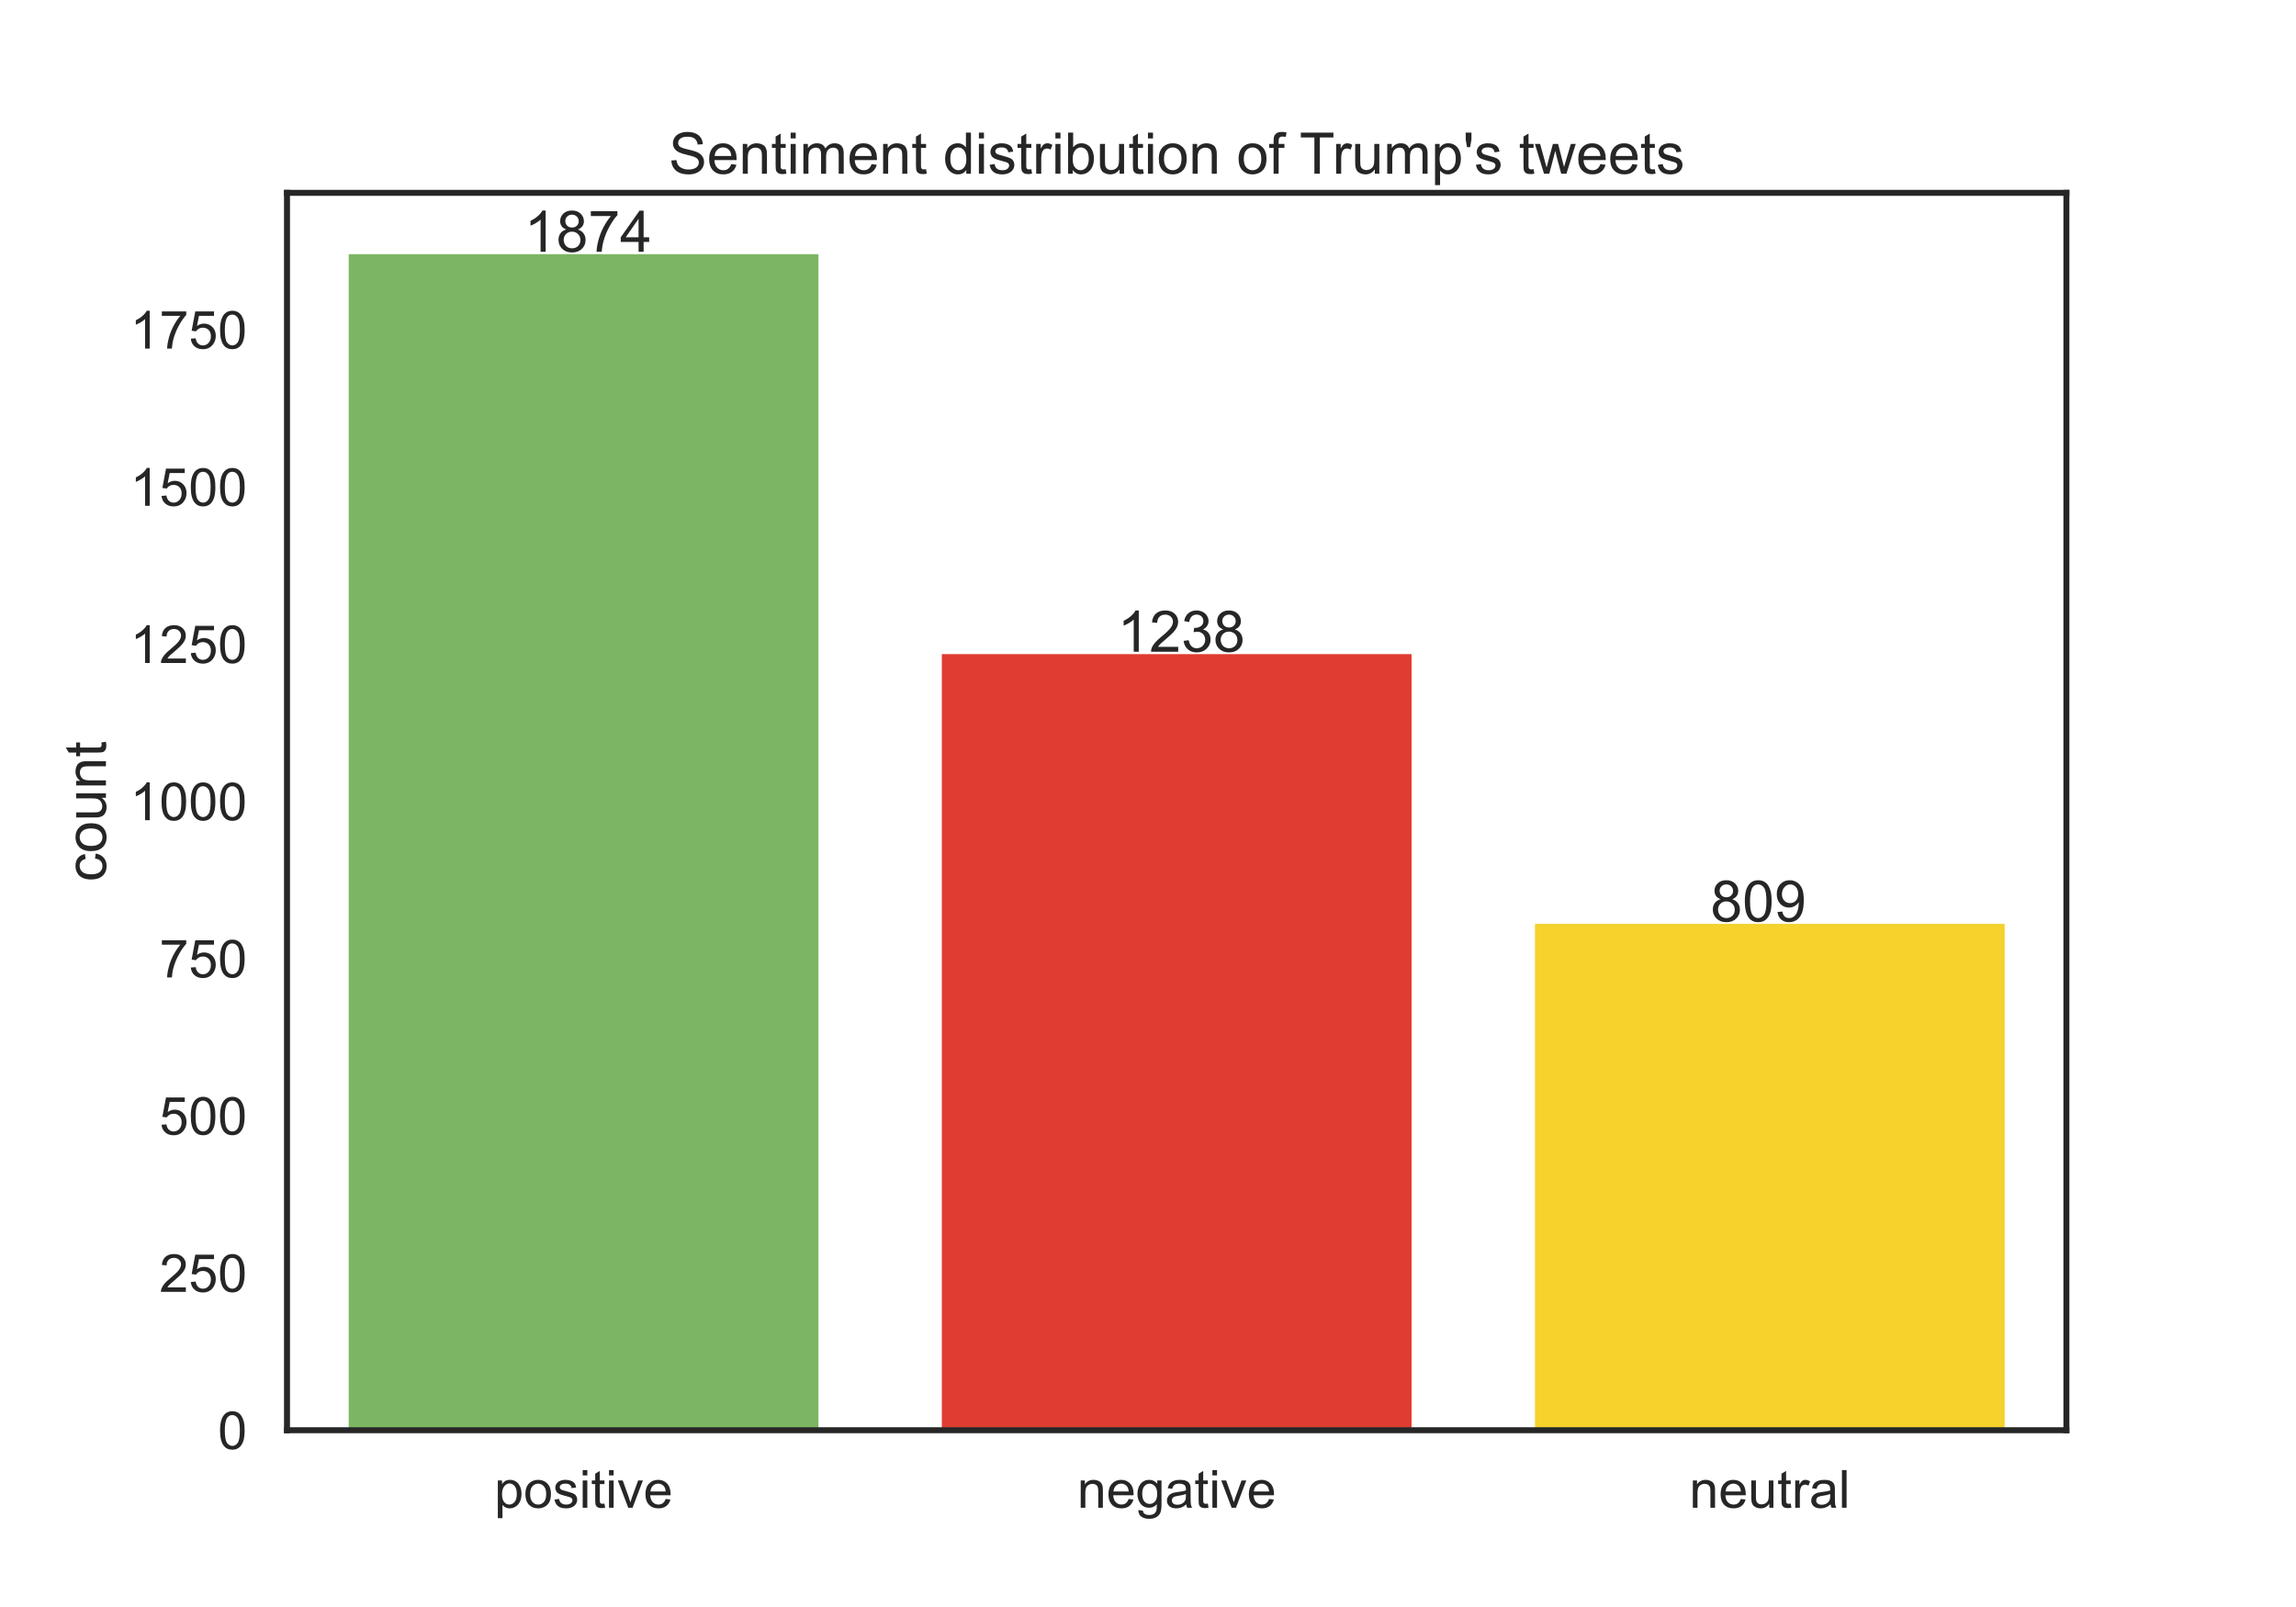
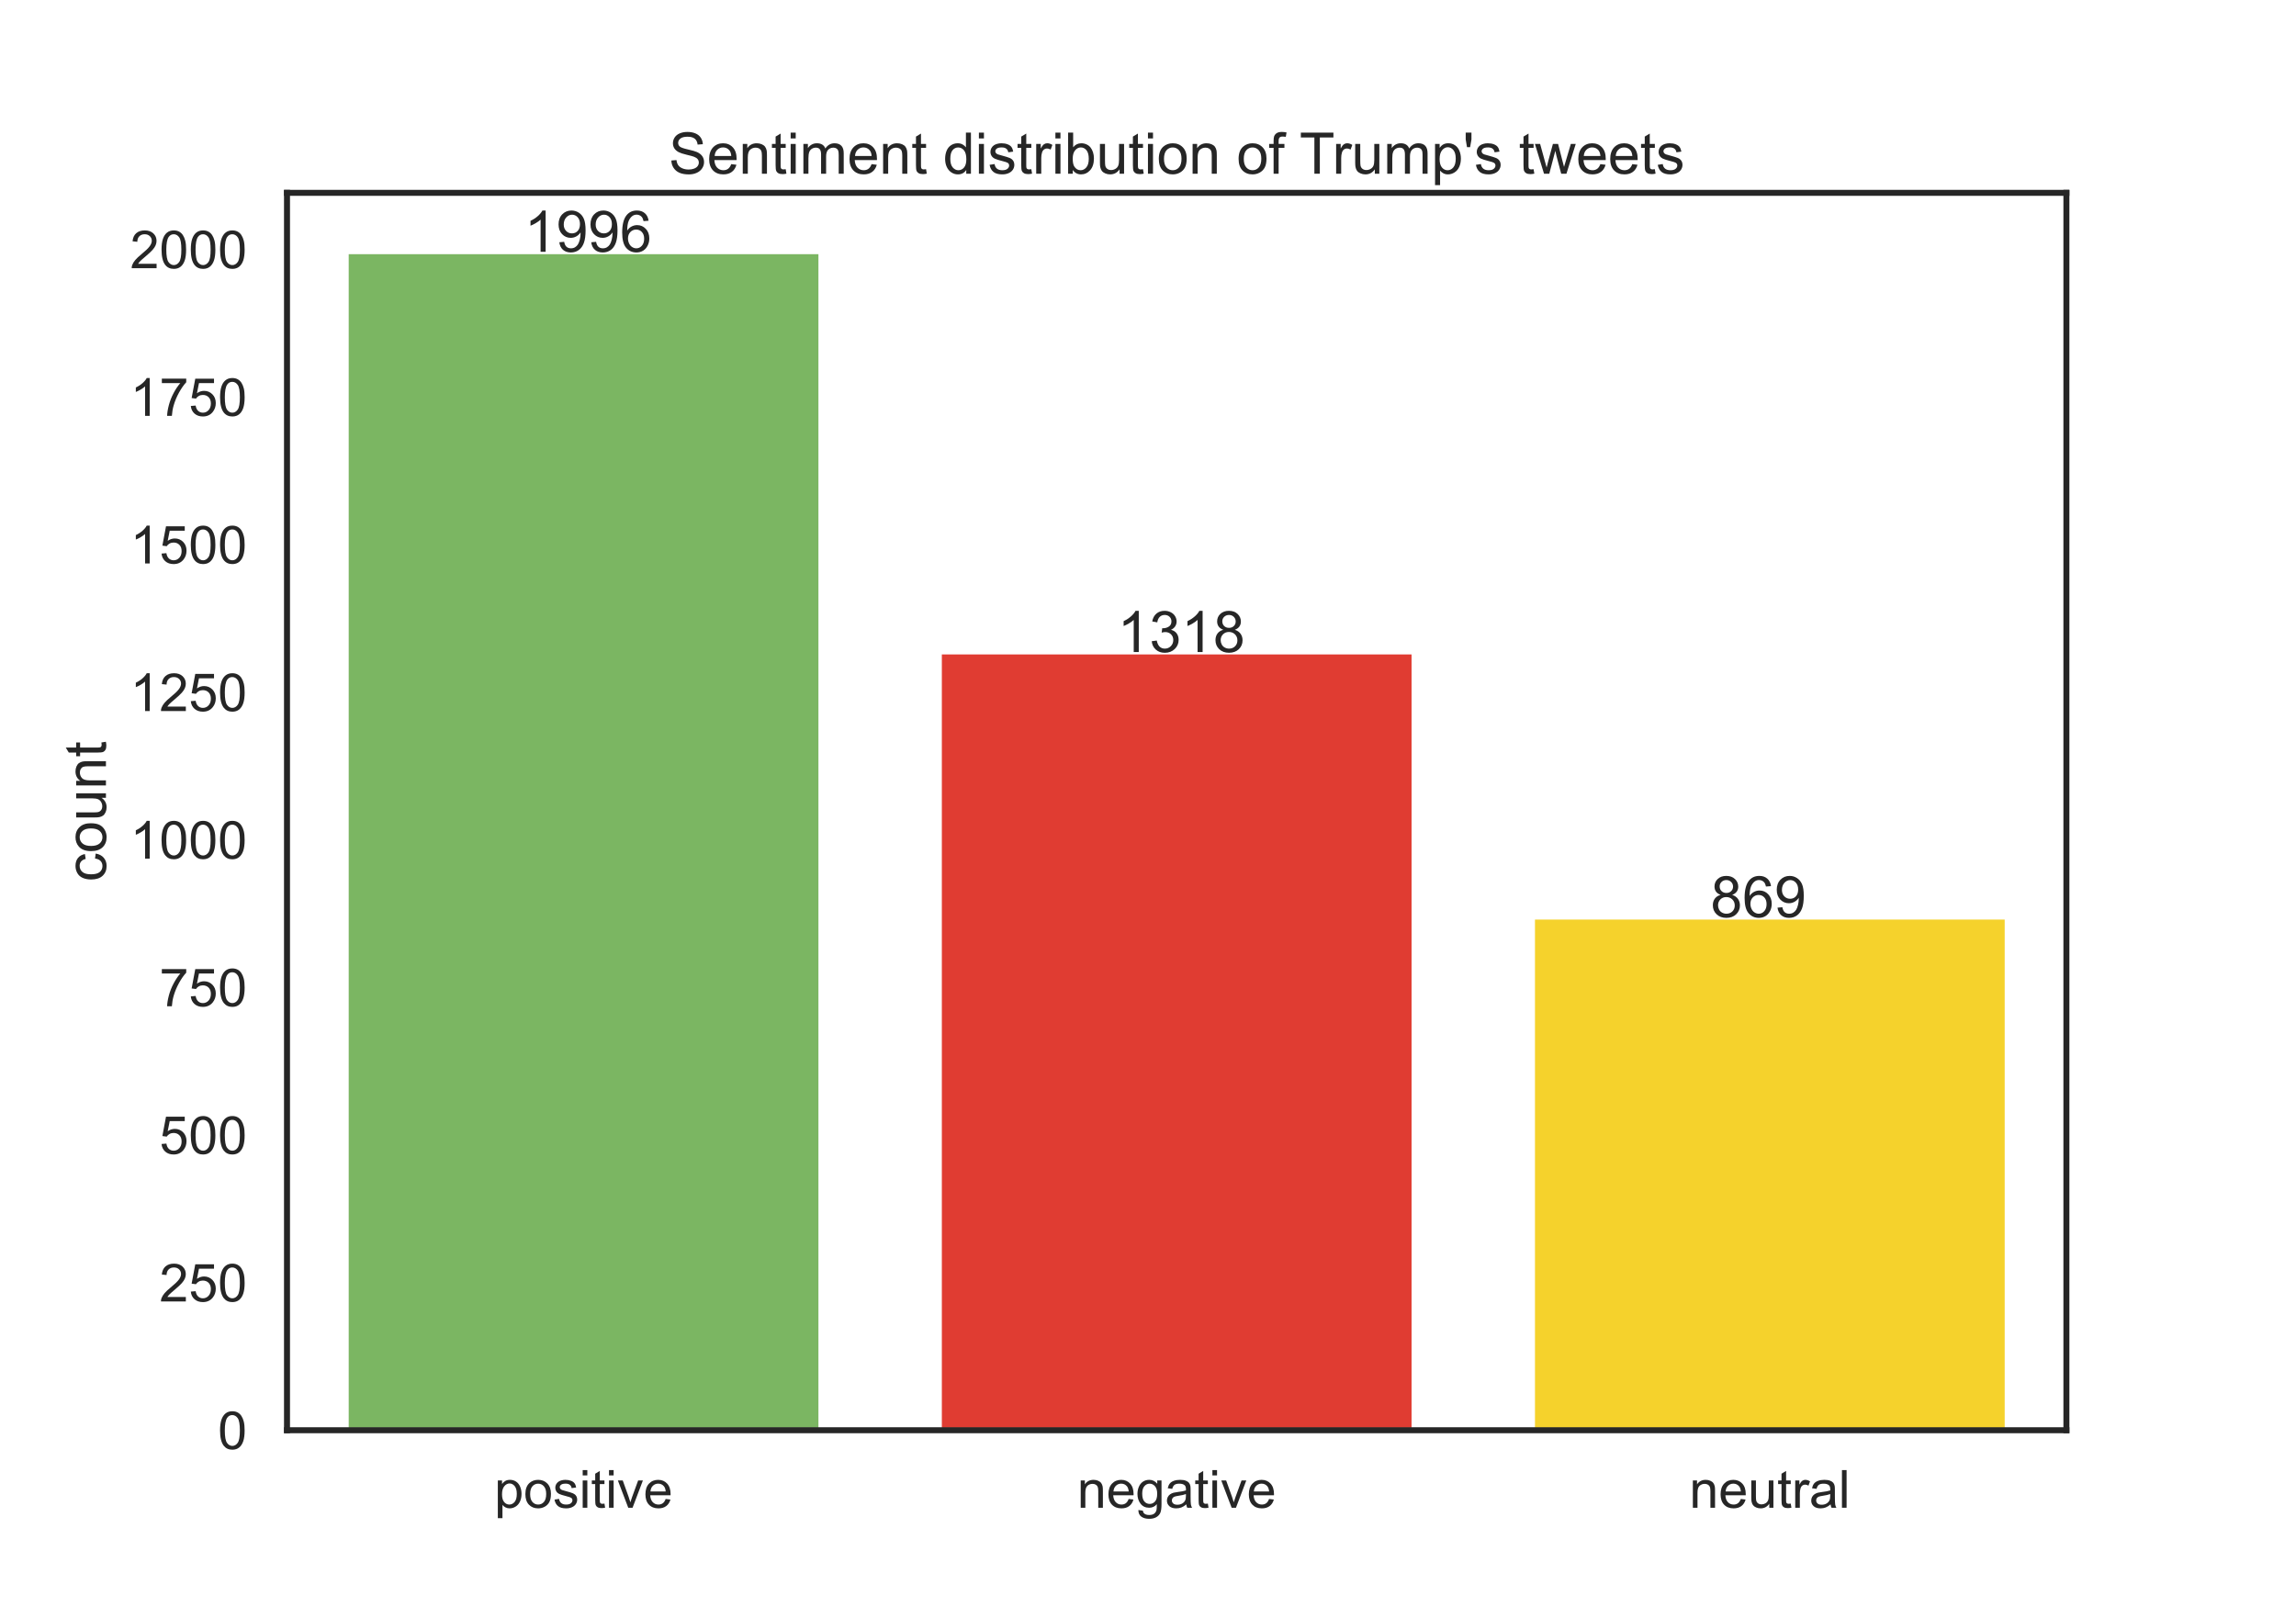
<svg xmlns="http://www.w3.org/2000/svg" xmlns:xlink="http://www.w3.org/1999/xlink" height="504pt" version="1.1" viewBox="0 0 720 504" width="720pt">
  <defs>
    <style type="text/css">*{stroke-linecap:butt;stroke-linejoin:round;}</style>
  </defs>
  <g id="figure_1">
    <g id="patch_1">
      <path d="M 0 504  L 720 504  L 720 0  L 0 0  z " style="fill:#ffffff;" />
    </g>
    <g id="axes_1">
      <g id="patch_2">
        <path d="M 90 448.56  L 648 448.56  L 648 60.48  L 90 60.48  z " style="fill:#ffffff;" />
      </g>
      <g id="matplotlib.axis_1">
        <g id="xtick_1">
          <g id="text_1">
            <g style="fill:#262626;" transform="translate(155.0286 472.8704)scale(0.165 -0.165)">
              <defs>
                <path d="M 6.594 -19.875  L 6.594 51.859  L 14.594 51.859  L 14.594 45.125  Q 17.438 49.078 21 51.047  Q 24.562 53.031 29.641 53.031  Q 36.281 53.031 41.359 49.609  Q 46.438 46.188 49.016 39.953  Q 51.609 33.734 51.609 26.312  Q 51.609 18.359 48.75 11.984  Q 45.906 5.609 40.453 2.219  Q 35.016 -1.172 29 -1.172  Q 24.609 -1.172 21.109 0.688  Q 17.625 2.547 15.375 5.375  L 15.375 -19.875  z M 14.547 25.641  Q 14.547 15.625 18.594 10.844  Q 22.656 6.062 28.422 6.062  Q 34.281 6.062 38.453 11.016  Q 42.625 15.969 42.625 26.375  Q 42.625 36.281 38.547 41.203  Q 34.469 46.141 28.812 46.141  Q 23.188 46.141 18.859 40.891  Q 14.547 35.641 14.547 25.641  z " id="ArialMT-112" />
                <path d="M 3.328 25.922  Q 3.328 40.328 11.328 47.266  Q 18.016 53.031 27.641 53.031  Q 38.328 53.031 45.109 46.016  Q 51.906 39.016 51.906 26.656  Q 51.906 16.656 48.906 10.906  Q 45.906 5.172 40.156 2  Q 34.422 -1.172 27.641 -1.172  Q 16.75 -1.172 10.031 5.812  Q 3.328 12.797 3.328 25.922  z M 12.359 25.922  Q 12.359 15.969 16.703 11.016  Q 21.047 6.062 27.641 6.062  Q 34.188 6.062 38.531 11.031  Q 42.875 16.016 42.875 26.219  Q 42.875 35.844 38.5 40.797  Q 34.125 45.75 27.641 45.75  Q 21.047 45.75 16.703 40.812  Q 12.359 35.891 12.359 25.922  z " id="ArialMT-111" />
                <path d="M 3.078 15.484  L 11.766 16.844  Q 12.5 11.625 15.844 8.844  Q 19.188 6.062 25.203 6.062  Q 31.25 6.062 34.172 8.516  Q 37.109 10.984 37.109 14.312  Q 37.109 17.281 34.516 19  Q 32.719 20.172 25.531 21.969  Q 15.875 24.422 12.141 26.203  Q 8.406 27.984 6.469 31.125  Q 4.547 34.281 4.547 38.094  Q 4.547 41.547 6.125 44.5  Q 7.719 47.469 10.453 49.422  Q 12.5 50.922 16.031 51.969  Q 19.578 53.031 23.641 53.031  Q 29.734 53.031 34.344 51.266  Q 38.969 49.516 41.156 46.5  Q 43.359 43.5 44.188 38.484  L 35.594 37.312  Q 35.016 41.312 32.203 43.547  Q 29.391 45.797 24.266 45.797  Q 18.219 45.797 15.625 43.797  Q 13.031 41.797 13.031 39.109  Q 13.031 37.406 14.109 36.031  Q 15.188 34.625 17.484 33.688  Q 18.797 33.203 25.25 31.453  Q 34.578 28.953 38.25 27.359  Q 41.938 25.781 44.031 22.75  Q 46.141 19.734 46.141 15.234  Q 46.141 10.844 43.578 6.953  Q 41.016 3.078 36.172 0.953  Q 31.344 -1.172 25.25 -1.172  Q 15.141 -1.172 9.844 3.031  Q 4.547 7.234 3.078 15.484  z " id="ArialMT-115" />
                <path d="M 6.641 61.469  L 6.641 71.578  L 15.438 71.578  L 15.438 61.469  z M 6.641 0  L 6.641 51.859  L 15.438 51.859  L 15.438 0  z " id="ArialMT-105" />
                <path d="M 25.781 7.859  L 27.047 0.094  Q 23.344 -0.688 20.406 -0.688  Q 15.625 -0.688 12.984 0.828  Q 10.359 2.344 9.281 4.812  Q 8.203 7.281 8.203 15.188  L 8.203 45.016  L 1.766 45.016  L 1.766 51.859  L 8.203 51.859  L 8.203 64.703  L 16.938 69.969  L 16.938 51.859  L 25.781 51.859  L 25.781 45.016  L 16.938 45.016  L 16.938 14.703  Q 16.938 10.938 17.406 9.859  Q 17.875 8.797 18.922 8.156  Q 19.969 7.516 21.922 7.516  Q 23.391 7.516 25.781 7.859  z " id="ArialMT-116" />
                <path d="M 21 0  L 1.266 51.859  L 10.547 51.859  L 21.688 20.797  Q 23.484 15.766 25 10.359  Q 26.172 14.453 28.266 20.219  L 39.797 51.859  L 48.828 51.859  L 29.203 0  z " id="ArialMT-118" />
                <path d="M 42.094 16.703  L 51.172 15.578  Q 49.031 7.625 43.219 3.219  Q 37.406 -1.172 28.375 -1.172  Q 17 -1.172 10.328 5.828  Q 3.656 12.844 3.656 25.484  Q 3.656 38.578 10.391 45.797  Q 17.141 53.031 27.875 53.031  Q 38.281 53.031 44.875 45.953  Q 51.469 38.875 51.469 26.031  Q 51.469 25.25 51.422 23.688  L 12.75 23.688  Q 13.234 15.141 17.578 10.594  Q 21.922 6.062 28.422 6.062  Q 33.25 6.062 36.672 8.594  Q 40.094 11.141 42.094 16.703  z M 13.234 30.906  L 42.188 30.906  Q 41.609 37.453 38.875 40.719  Q 34.672 45.797 27.984 45.797  Q 21.922 45.797 17.797 41.75  Q 13.672 37.703 13.234 30.906  z " id="ArialMT-101" />
              </defs>
              <use xlink:href="#ArialMT-112" />
              <use x="55.615" xlink:href="#ArialMT-111" />
              <use x="111.23" xlink:href="#ArialMT-115" />
              <use x="161.23" xlink:href="#ArialMT-105" />
              <use x="183.447" xlink:href="#ArialMT-116" />
              <use x="211.23" xlink:href="#ArialMT-105" />
              <use x="233.447" xlink:href="#ArialMT-118" />
              <use x="283.447" xlink:href="#ArialMT-101" />
            </g>
          </g>
        </g>
        <g id="xtick_2">
          <g id="text_2">
            <g style="fill:#262626;" transform="translate(337.8111 472.8704)scale(0.165 -0.165)">
              <defs>
                <path d="M 6.594 0  L 6.594 51.859  L 14.5 51.859  L 14.5 44.484  Q 20.219 53.031 31 53.031  Q 35.688 53.031 39.625 51.344  Q 43.562 49.656 45.516 46.922  Q 47.469 44.188 48.25 40.438  Q 48.734 37.984 48.734 31.891  L 48.734 0  L 39.938 0  L 39.938 31.547  Q 39.938 36.922 38.906 39.578  Q 37.891 42.234 35.281 43.812  Q 32.672 45.406 29.156 45.406  Q 23.531 45.406 19.453 41.844  Q 15.375 38.281 15.375 28.328  L 15.375 0  z " id="ArialMT-110" />
                <path d="M 4.984 -4.297  L 13.531 -5.562  Q 14.062 -9.516 16.5 -11.328  Q 19.781 -13.766 25.438 -13.766  Q 31.547 -13.766 34.859 -11.328  Q 38.188 -8.891 39.359 -4.5  Q 40.047 -1.812 39.984 6.781  Q 34.234 0 25.641 0  Q 14.938 0 9.078 7.719  Q 3.219 15.438 3.219 26.219  Q 3.219 33.641 5.906 39.906  Q 8.594 46.188 13.688 49.609  Q 18.797 53.031 25.688 53.031  Q 34.859 53.031 40.828 45.609  L 40.828 51.859  L 48.922 51.859  L 48.922 7.031  Q 48.922 -5.078 46.453 -10.125  Q 44 -15.188 38.641 -18.109  Q 33.297 -21.047 25.484 -21.047  Q 16.219 -21.047 10.5 -16.875  Q 4.781 -12.703 4.984 -4.297  z M 12.25 26.859  Q 12.25 16.656 16.297 11.969  Q 20.359 7.281 26.469 7.281  Q 32.516 7.281 36.609 11.938  Q 40.719 16.609 40.719 26.562  Q 40.719 36.078 36.5 40.906  Q 32.281 45.75 26.312 45.75  Q 20.453 45.75 16.344 40.984  Q 12.25 36.234 12.25 26.859  z " id="ArialMT-103" />
                <path d="M 40.438 6.391  Q 35.547 2.25 31.031 0.531  Q 26.516 -1.172 21.344 -1.172  Q 12.797 -1.172 8.203 3  Q 3.609 7.172 3.609 13.672  Q 3.609 17.484 5.344 20.625  Q 7.078 23.781 9.891 25.688  Q 12.703 27.594 16.219 28.562  Q 18.797 29.25 24.031 29.891  Q 34.672 31.156 39.703 32.906  Q 39.75 34.719 39.75 35.203  Q 39.75 40.578 37.25 42.781  Q 33.891 45.75 27.25 45.75  Q 21.047 45.75 18.094 43.578  Q 15.141 41.406 13.719 35.891  L 5.125 37.062  Q 6.297 42.578 8.984 45.969  Q 11.672 49.359 16.75 51.188  Q 21.828 53.031 28.516 53.031  Q 35.156 53.031 39.297 51.469  Q 43.453 49.906 45.406 47.531  Q 47.359 45.172 48.141 41.547  Q 48.578 39.312 48.578 33.453  L 48.578 21.734  Q 48.578 9.469 49.141 6.219  Q 49.703 2.984 51.375 0  L 42.188 0  Q 40.828 2.734 40.438 6.391  z M 39.703 26.031  Q 34.906 24.078 25.344 22.703  Q 19.922 21.922 17.672 20.938  Q 15.438 19.969 14.203 18.094  Q 12.984 16.219 12.984 13.922  Q 12.984 10.406 15.641 8.062  Q 18.312 5.719 23.438 5.719  Q 28.516 5.719 32.469 7.938  Q 36.422 10.156 38.281 14.016  Q 39.703 17 39.703 22.797  z " id="ArialMT-97" />
              </defs>
              <use xlink:href="#ArialMT-110" />
              <use x="55.615" xlink:href="#ArialMT-101" />
              <use x="111.23" xlink:href="#ArialMT-103" />
              <use x="166.846" xlink:href="#ArialMT-97" />
              <use x="222.461" xlink:href="#ArialMT-116" />
              <use x="250.244" xlink:href="#ArialMT-105" />
              <use x="272.461" xlink:href="#ArialMT-118" />
              <use x="322.461" xlink:href="#ArialMT-101" />
            </g>
          </g>
        </g>
        <g id="xtick_3">
          <g id="text_3">
            <g style="fill:#262626;" transform="translate(529.7769 472.8704)scale(0.165 -0.165)">
              <defs>
                <path d="M 40.578 0  L 40.578 7.625  Q 34.516 -1.172 24.125 -1.172  Q 19.531 -1.172 15.547 0.578  Q 11.578 2.344 9.641 5  Q 7.719 7.672 6.938 11.531  Q 6.391 14.109 6.391 19.734  L 6.391 51.859  L 15.188 51.859  L 15.188 23.094  Q 15.188 16.219 15.719 13.812  Q 16.547 10.359 19.234 8.375  Q 21.922 6.391 25.875 6.391  Q 29.828 6.391 33.297 8.422  Q 36.766 10.453 38.203 13.938  Q 39.656 17.438 39.656 24.078  L 39.656 51.859  L 48.438 51.859  L 48.438 0  z " id="ArialMT-117" />
                <path d="M 6.5 0  L 6.5 51.859  L 14.406 51.859  L 14.406 44  Q 17.438 49.516 20 51.266  Q 22.562 53.031 25.641 53.031  Q 30.078 53.031 34.672 50.203  L 31.641 42.047  Q 28.422 43.953 25.203 43.953  Q 22.312 43.953 20.016 42.219  Q 17.719 40.484 16.75 37.406  Q 15.281 32.719 15.281 27.156  L 15.281 0  z " id="ArialMT-114" />
                <path d="M 6.391 0  L 6.391 71.578  L 15.188 71.578  L 15.188 0  z " id="ArialMT-108" />
              </defs>
              <use xlink:href="#ArialMT-110" />
              <use x="55.615" xlink:href="#ArialMT-101" />
              <use x="111.23" xlink:href="#ArialMT-117" />
              <use x="166.846" xlink:href="#ArialMT-116" />
              <use x="194.629" xlink:href="#ArialMT-114" />
              <use x="227.93" xlink:href="#ArialMT-97" />
              <use x="283.545" xlink:href="#ArialMT-108" />
            </g>
          </g>
        </g>
      </g>
      <g id="matplotlib.axis_2">
        <g id="ytick_1">
          <g id="text_4">
            <g style="fill:#262626;" transform="translate(68.32445 454.4652)scale(0.165 -0.165)">
              <defs>
                <path d="M 4.156 35.297  Q 4.156 48 6.766 55.734  Q 9.375 63.484 14.516 67.672  Q 19.672 71.875 27.484 71.875  Q 33.25 71.875 37.594 69.547  Q 41.938 67.234 44.766 62.859  Q 47.609 58.5 49.219 52.219  Q 50.828 45.953 50.828 35.297  Q 50.828 22.703 48.234 14.969  Q 45.656 7.234 40.5 3  Q 35.359 -1.219 27.484 -1.219  Q 17.141 -1.219 11.234 6.203  Q 4.156 15.141 4.156 35.297  z M 13.188 35.297  Q 13.188 17.672 17.312 11.828  Q 21.438 6 27.484 6  Q 33.547 6 37.672 11.859  Q 41.797 17.719 41.797 35.297  Q 41.797 52.984 37.672 58.781  Q 33.547 64.594 27.391 64.594  Q 21.344 64.594 17.719 59.469  Q 13.188 52.938 13.188 35.297  z " id="ArialMT-48" />
              </defs>
              <use xlink:href="#ArialMT-48" />
            </g>
          </g>
        </g>
        <g id="ytick_2">
          <g id="text_5">
-             <g style="fill:#262626;" transform="translate(49.97336 405.1589)scale(0.165 -0.165)">
+             <g style="fill:#262626;" transform="translate(49.97336 408.1726)scale(0.165 -0.165)">
              <defs>
                <path d="M 50.344 8.453  L 50.344 0  L 3.031 0  Q 2.938 3.172 4.047 6.109  Q 5.859 10.938 9.828 15.625  Q 13.812 20.312 21.344 26.469  Q 33.016 36.031 37.109 41.625  Q 41.219 47.219 41.219 52.203  Q 41.219 57.422 37.469 61  Q 33.734 64.594 27.734 64.594  Q 21.391 64.594 17.578 60.781  Q 13.766 56.984 13.719 50.25  L 4.688 51.172  Q 5.609 61.281 11.656 66.578  Q 17.719 71.875 27.938 71.875  Q 38.234 71.875 44.234 66.156  Q 50.25 60.453 50.25 52  Q 50.25 47.703 48.484 43.547  Q 46.734 39.406 42.656 34.812  Q 38.578 30.219 29.109 22.219  Q 21.188 15.578 18.938 13.203  Q 16.703 10.844 15.234 8.453  z " id="ArialMT-50" />
                <path d="M 4.156 18.75  L 13.375 19.531  Q 14.406 12.797 18.141 9.391  Q 21.875 6 27.156 6  Q 33.5 6 37.891 10.781  Q 42.281 15.578 42.281 23.484  Q 42.281 31 38.062 35.344  Q 33.844 39.703 27 39.703  Q 22.75 39.703 19.328 37.766  Q 15.922 35.844 13.969 32.766  L 5.719 33.844  L 12.641 70.609  L 48.25 70.609  L 48.25 62.203  L 19.672 62.203  L 15.828 42.969  Q 22.266 47.469 29.344 47.469  Q 38.719 47.469 45.156 40.969  Q 51.609 34.469 51.609 24.266  Q 51.609 14.547 45.953 7.469  Q 39.062 -1.219 27.156 -1.219  Q 17.391 -1.219 11.203 4.25  Q 5.031 9.719 4.156 18.75  z " id="ArialMT-53" />
              </defs>
              <use xlink:href="#ArialMT-50" />
              <use x="55.615" xlink:href="#ArialMT-53" />
              <use x="111.23" xlink:href="#ArialMT-48" />
            </g>
          </g>
        </g>
        <g id="ytick_3">
          <g id="text_6">
-             <g style="fill:#262626;" transform="translate(49.97336 355.8526)scale(0.165 -0.165)">
+             <g style="fill:#262626;" transform="translate(49.97336 361.88)scale(0.165 -0.165)">
              <use xlink:href="#ArialMT-53" />
              <use x="55.615" xlink:href="#ArialMT-48" />
              <use x="111.23" xlink:href="#ArialMT-48" />
            </g>
          </g>
        </g>
        <g id="ytick_4">
          <g id="text_7">
-             <g style="fill:#262626;" transform="translate(49.97336 306.5463)scale(0.165 -0.165)">
+             <g style="fill:#262626;" transform="translate(49.97336 315.5874)scale(0.165 -0.165)">
              <defs>
                <path d="M 4.734 62.203  L 4.734 70.656  L 51.078 70.656  L 51.078 63.812  Q 44.234 56.547 37.516 44.484  Q 30.812 32.422 27.156 19.672  Q 24.516 10.688 23.781 0  L 14.75 0  Q 14.891 8.453 18.062 20.406  Q 21.234 32.375 27.172 43.484  Q 33.109 54.594 39.797 62.203  z " id="ArialMT-55" />
              </defs>
              <use xlink:href="#ArialMT-55" />
              <use x="55.615" xlink:href="#ArialMT-53" />
              <use x="111.23" xlink:href="#ArialMT-48" />
            </g>
          </g>
        </g>
        <g id="ytick_5">
          <g id="text_8">
-             <g style="fill:#262626;" transform="translate(40.79781 257.24)scale(0.165 -0.165)">
+             <g style="fill:#262626;" transform="translate(40.79781 269.2949)scale(0.165 -0.165)">
              <defs>
                <path d="M 37.25 0  L 28.469 0  L 28.469 56  Q 25.297 52.984 20.141 49.953  Q 14.984 46.922 10.891 45.406  L 10.891 53.906  Q 18.266 57.375 23.781 62.297  Q 29.297 67.234 31.594 71.875  L 37.25 71.875  z " id="ArialMT-49" />
              </defs>
              <use xlink:href="#ArialMT-49" />
              <use x="55.615" xlink:href="#ArialMT-48" />
              <use x="111.23" xlink:href="#ArialMT-48" />
              <use x="166.846" xlink:href="#ArialMT-48" />
            </g>
          </g>
        </g>
        <g id="ytick_6">
          <g id="text_9">
-             <g style="fill:#262626;" transform="translate(40.79781 207.9337)scale(0.165 -0.165)">
+             <g style="fill:#262626;" transform="translate(40.79781 223.0023)scale(0.165 -0.165)">
              <use xlink:href="#ArialMT-49" />
              <use x="55.615" xlink:href="#ArialMT-50" />
              <use x="111.23" xlink:href="#ArialMT-53" />
              <use x="166.846" xlink:href="#ArialMT-48" />
            </g>
          </g>
        </g>
        <g id="ytick_7">
          <g id="text_10">
-             <g style="fill:#262626;" transform="translate(40.79781 158.6274)scale(0.165 -0.165)">
+             <g style="fill:#262626;" transform="translate(40.79781 176.7097)scale(0.165 -0.165)">
              <use xlink:href="#ArialMT-49" />
              <use x="55.615" xlink:href="#ArialMT-53" />
              <use x="111.23" xlink:href="#ArialMT-48" />
              <use x="166.846" xlink:href="#ArialMT-48" />
            </g>
          </g>
        </g>
        <g id="ytick_8">
          <g id="text_11">
-             <g style="fill:#262626;" transform="translate(40.79781 109.3211)scale(0.165 -0.165)">
+             <g style="fill:#262626;" transform="translate(40.79781 130.4171)scale(0.165 -0.165)">
              <use xlink:href="#ArialMT-49" />
              <use x="55.615" xlink:href="#ArialMT-55" />
              <use x="111.23" xlink:href="#ArialMT-53" />
              <use x="166.846" xlink:href="#ArialMT-48" />
            </g>
          </g>
        </g>
-         <g id="text_12">
+         <g id="ytick_9">
+           <g id="text_12">
+             <g style="fill:#262626;" transform="translate(40.79781 84.12451)scale(0.165 -0.165)">
+               <use xlink:href="#ArialMT-50" />
+               <use x="55.615" xlink:href="#ArialMT-48" />
+               <use x="111.23" xlink:href="#ArialMT-48" />
+               <use x="166.846" xlink:href="#ArialMT-48" />
+             </g>
+           </g>
+         </g>
+         <g id="text_13">
          <g style="fill:#262626;" transform="translate(33.22031 276.5348)rotate(-90)scale(0.18 -0.18)">
            <defs>
              <path d="M 40.438 19  L 49.078 17.875  Q 47.656 8.938 41.812 3.875  Q 35.984 -1.172 27.484 -1.172  Q 16.844 -1.172 10.375 5.781  Q 3.906 12.75 3.906 25.734  Q 3.906 34.125 6.688 40.422  Q 9.469 46.734 15.156 49.875  Q 20.844 53.031 27.547 53.031  Q 35.984 53.031 41.359 48.75  Q 46.734 44.484 48.25 36.625  L 39.703 35.297  Q 38.484 40.531 35.375 43.156  Q 32.281 45.797 27.875 45.797  Q 21.234 45.797 17.078 41.031  Q 12.938 36.281 12.938 25.984  Q 12.938 15.531 16.938 10.797  Q 20.953 6.062 27.391 6.062  Q 32.562 6.062 36.031 9.234  Q 39.5 12.406 40.438 19  z " id="ArialMT-99" />
            </defs>
            <use xlink:href="#ArialMT-99" />
            <use x="50" xlink:href="#ArialMT-111" />
            <use x="105.615" xlink:href="#ArialMT-117" />
            <use x="161.23" xlink:href="#ArialMT-110" />
            <use x="216.846" xlink:href="#ArialMT-116" />
          </g>
        </g>
      </g>
      <g id="patch_3">
-         <path clip-path="url(#p2dfefee034)" d="M 108.6 448.56  L 257.4 448.56  L 257.4 78.96  L 108.6 78.96  z " style="fill:#7bb662;stroke:#ffffff;stroke-linejoin:miter;stroke-width:1.5;" />
+         <path clip-path="url(#pc8ae383a86)" d="M 108.6 448.56  L 257.4 448.56  L 257.4 78.96  L 108.6 78.96  z " style="fill:#7bb662;stroke:#ffffff;stroke-linejoin:miter;stroke-width:1.5;" />
      </g>
      <g id="patch_4">
-         <path clip-path="url(#p2dfefee034)" d="M 294.6 448.56  L 443.4 448.56  L 443.4 204.395  L 294.6 204.395  z " style="fill:#e03c32;stroke:#ffffff;stroke-linejoin:miter;stroke-width:1.5;" />
+         <path clip-path="url(#pc8ae383a86)" d="M 294.6 448.56  L 443.4 448.56  L 443.4 204.505  L 294.6 204.505  z " style="fill:#e03c32;stroke:#ffffff;stroke-linejoin:miter;stroke-width:1.5;" />
      </g>
      <g id="patch_5">
-         <path clip-path="url(#p2dfefee034)" d="M 480.6 448.56  L 629.4 448.56  L 629.4 289.005  L 480.6 289.005  z " style="fill:#f5d22c;stroke:#ffffff;stroke-linejoin:miter;stroke-width:1.5;" />
+         <path clip-path="url(#pc8ae383a86)" d="M 480.6 448.56  L 629.4 448.56  L 629.4 287.647  L 480.6 287.647  z " style="fill:#f5d22c;stroke:#ffffff;stroke-linejoin:miter;stroke-width:1.5;" />
      </g>
      <g id="patch_6">
        <path d="M 90 448.56  L 90 60.48  " style="fill:none;stroke:#262626;stroke-linecap:square;stroke-linejoin:miter;stroke-width:1.875;" />
      </g>
      <g id="patch_7">
        <path d="M 648 448.56  L 648 60.48  " style="fill:none;stroke:#262626;stroke-linecap:square;stroke-linejoin:miter;stroke-width:1.875;" />
      </g>
      <g id="patch_8">
        <path d="M 90 448.56  L 648 448.56  " style="fill:none;stroke:#262626;stroke-linecap:square;stroke-linejoin:miter;stroke-width:1.875;" />
      </g>
      <g id="patch_9">
        <path d="M 90 60.48  L 648 60.48  " style="fill:none;stroke:#262626;stroke-linecap:square;stroke-linejoin:miter;stroke-width:1.875;" />
      </g>
-       <g id="text_13">
+       <g id="text_14">
        <g style="fill:#262626;" transform="translate(164.4 78.96)scale(0.18 -0.18)">
          <defs>
-             <path d="M 17.672 38.812  Q 12.203 40.828 9.562 44.531  Q 6.938 48.25 6.938 53.422  Q 6.938 61.234 12.547 66.547  Q 18.172 71.875 27.484 71.875  Q 36.859 71.875 42.578 66.422  Q 48.297 60.984 48.297 53.172  Q 48.297 48.188 45.672 44.5  Q 43.062 40.828 37.75 38.812  Q 44.344 36.672 47.781 31.875  Q 51.219 27.094 51.219 20.453  Q 51.219 11.281 44.719 5.031  Q 38.234 -1.219 27.641 -1.219  Q 17.047 -1.219 10.547 5.047  Q 4.047 11.328 4.047 20.703  Q 4.047 27.688 7.594 32.391  Q 11.141 37.109 17.672 38.812  z M 15.922 53.719  Q 15.922 48.641 19.188 45.406  Q 22.469 42.188 27.688 42.188  Q 32.766 42.188 36.016 45.375  Q 39.266 48.578 39.266 53.219  Q 39.266 58.062 35.906 61.359  Q 32.562 64.656 27.594 64.656  Q 22.562 64.656 19.234 61.422  Q 15.922 58.203 15.922 53.719  z M 13.094 20.656  Q 13.094 16.891 14.875 13.375  Q 16.656 9.859 20.172 7.922  Q 23.688 6 27.734 6  Q 34.031 6 38.125 10.047  Q 42.234 14.109 42.234 20.359  Q 42.234 26.703 38.016 30.859  Q 33.797 35.016 27.438 35.016  Q 21.234 35.016 17.156 30.906  Q 13.094 26.812 13.094 20.656  z " id="ArialMT-56" />
-             <path d="M 32.328 0  L 32.328 17.141  L 1.266 17.141  L 1.266 25.203  L 33.938 71.578  L 41.109 71.578  L 41.109 25.203  L 50.781 25.203  L 50.781 17.141  L 41.109 17.141  L 41.109 0  z M 32.328 25.203  L 32.328 57.469  L 9.906 25.203  z " id="ArialMT-52" />
+             <path d="M 5.469 16.547  L 13.922 17.328  Q 14.984 11.375 18.016 8.688  Q 21.047 6 25.781 6  Q 29.828 6 32.875 7.859  Q 35.938 9.719 37.891 12.812  Q 39.844 15.922 41.156 21.188  Q 42.484 26.469 42.484 31.938  Q 42.484 32.516 42.438 33.688  Q 39.797 29.5 35.234 26.875  Q 30.672 24.266 25.344 24.266  Q 16.453 24.266 10.297 30.703  Q 4.156 37.156 4.156 47.703  Q 4.156 58.594 10.578 65.234  Q 17 71.875 26.656 71.875  Q 33.641 71.875 39.422 68.109  Q 45.219 64.359 48.219 57.391  Q 51.219 50.438 51.219 37.25  Q 51.219 23.531 48.234 15.406  Q 45.266 7.281 39.375 3.031  Q 33.5 -1.219 25.594 -1.219  Q 17.188 -1.219 11.859 3.438  Q 6.547 8.109 5.469 16.547  z M 41.453 48.141  Q 41.453 55.719 37.422 60.156  Q 33.406 64.594 27.734 64.594  Q 21.875 64.594 17.531 59.812  Q 13.188 55.031 13.188 47.406  Q 13.188 40.578 17.312 36.297  Q 21.438 32.031 27.484 32.031  Q 33.594 32.031 37.516 36.297  Q 41.453 40.578 41.453 48.141  z " id="ArialMT-57" />
+             <path d="M 49.75 54.047  L 41.016 53.375  Q 39.844 58.547 37.703 60.891  Q 34.125 64.656 28.906 64.656  Q 24.703 64.656 21.531 62.312  Q 17.391 59.281 14.984 53.469  Q 12.594 47.656 12.5 36.922  Q 15.672 41.75 20.266 44.094  Q 24.859 46.438 29.891 46.438  Q 38.672 46.438 44.844 39.969  Q 51.031 33.5 51.031 23.25  Q 51.031 16.5 48.125 10.719  Q 45.219 4.938 40.141 1.859  Q 35.062 -1.219 28.609 -1.219  Q 17.625 -1.219 10.688 6.859  Q 3.766 14.938 3.766 33.5  Q 3.766 54.25 11.422 63.672  Q 18.109 71.875 29.438 71.875  Q 37.891 71.875 43.281 67.141  Q 48.688 62.406 49.75 54.047  z M 13.875 23.188  Q 13.875 18.656 15.797 14.5  Q 17.719 10.359 21.188 8.172  Q 24.656 6 28.469 6  Q 34.031 6 38.031 10.484  Q 42.047 14.984 42.047 22.703  Q 42.047 30.125 38.078 34.391  Q 34.125 38.672 28.125 38.672  Q 22.172 38.672 18.016 34.391  Q 13.875 30.125 13.875 23.188  z " id="ArialMT-54" />
          </defs>
          <use xlink:href="#ArialMT-49" />
-           <use x="55.615" xlink:href="#ArialMT-56" />
-           <use x="111.23" xlink:href="#ArialMT-55" />
-           <use x="166.846" xlink:href="#ArialMT-52" />
-         </g>
-       </g>
-       <g id="text_14">
-         <g style="fill:#262626;" transform="translate(350.4 204.3952)scale(0.18 -0.18)">
+           <use x="55.615" xlink:href="#ArialMT-57" />
+           <use x="111.23" xlink:href="#ArialMT-57" />
+           <use x="166.846" xlink:href="#ArialMT-54" />
+         </g>
+       </g>
+       <g id="text_15">
+         <g style="fill:#262626;" transform="translate(350.4 204.5055)scale(0.18 -0.18)">
          <defs>
            <path d="M 4.203 18.891  L 12.984 20.062  Q 14.5 12.594 18.141 9.297  Q 21.781 6 27 6  Q 33.203 6 37.469 10.297  Q 41.75 14.594 41.75 20.953  Q 41.75 27 37.797 30.922  Q 33.844 34.859 27.734 34.859  Q 25.25 34.859 21.531 33.891  L 22.516 41.609  Q 23.391 41.5 23.922 41.5  Q 29.547 41.5 34.031 44.422  Q 38.531 47.359 38.531 53.469  Q 38.531 58.297 35.25 61.469  Q 31.984 64.656 26.812 64.656  Q 21.688 64.656 18.266 61.422  Q 14.844 58.203 13.875 51.766  L 5.078 53.328  Q 6.688 62.156 12.391 67.016  Q 18.109 71.875 26.609 71.875  Q 32.469 71.875 37.391 69.359  Q 42.328 66.844 44.938 62.5  Q 47.562 58.156 47.562 53.266  Q 47.562 48.641 45.062 44.828  Q 42.578 41.016 37.703 38.766  Q 44.047 37.312 47.562 32.688  Q 51.078 28.078 51.078 21.141  Q 51.078 11.766 44.234 5.25  Q 37.406 -1.266 26.953 -1.266  Q 17.531 -1.266 11.297 4.344  Q 5.078 9.969 4.203 18.891  z " id="ArialMT-51" />
+             <path d="M 17.672 38.812  Q 12.203 40.828 9.562 44.531  Q 6.938 48.25 6.938 53.422  Q 6.938 61.234 12.547 66.547  Q 18.172 71.875 27.484 71.875  Q 36.859 71.875 42.578 66.422  Q 48.297 60.984 48.297 53.172  Q 48.297 48.188 45.672 44.5  Q 43.062 40.828 37.75 38.812  Q 44.344 36.672 47.781 31.875  Q 51.219 27.094 51.219 20.453  Q 51.219 11.281 44.719 5.031  Q 38.234 -1.219 27.641 -1.219  Q 17.047 -1.219 10.547 5.047  Q 4.047 11.328 4.047 20.703  Q 4.047 27.688 7.594 32.391  Q 11.141 37.109 17.672 38.812  z M 15.922 53.719  Q 15.922 48.641 19.188 45.406  Q 22.469 42.188 27.688 42.188  Q 32.766 42.188 36.016 45.375  Q 39.266 48.578 39.266 53.219  Q 39.266 58.062 35.906 61.359  Q 32.562 64.656 27.594 64.656  Q 22.562 64.656 19.234 61.422  Q 15.922 58.203 15.922 53.719  z M 13.094 20.656  Q 13.094 16.891 14.875 13.375  Q 16.656 9.859 20.172 7.922  Q 23.688 6 27.734 6  Q 34.031 6 38.125 10.047  Q 42.234 14.109 42.234 20.359  Q 42.234 26.703 38.016 30.859  Q 33.797 35.016 27.438 35.016  Q 21.234 35.016 17.156 30.906  Q 13.094 26.812 13.094 20.656  z " id="ArialMT-56" />
          </defs>
          <use xlink:href="#ArialMT-49" />
-           <use x="55.615" xlink:href="#ArialMT-50" />
-           <use x="111.23" xlink:href="#ArialMT-51" />
+           <use x="55.615" xlink:href="#ArialMT-51" />
+           <use x="111.23" xlink:href="#ArialMT-49" />
          <use x="166.846" xlink:href="#ArialMT-56" />
        </g>
      </g>
-       <g id="text_15">
-         <g style="fill:#262626;" transform="translate(536.4 289.0048)scale(0.18 -0.18)">
-           <defs>
-             <path d="M 5.469 16.547  L 13.922 17.328  Q 14.984 11.375 18.016 8.688  Q 21.047 6 25.781 6  Q 29.828 6 32.875 7.859  Q 35.938 9.719 37.891 12.812  Q 39.844 15.922 41.156 21.188  Q 42.484 26.469 42.484 31.938  Q 42.484 32.516 42.438 33.688  Q 39.797 29.5 35.234 26.875  Q 30.672 24.266 25.344 24.266  Q 16.453 24.266 10.297 30.703  Q 4.156 37.156 4.156 47.703  Q 4.156 58.594 10.578 65.234  Q 17 71.875 26.656 71.875  Q 33.641 71.875 39.422 68.109  Q 45.219 64.359 48.219 57.391  Q 51.219 50.438 51.219 37.25  Q 51.219 23.531 48.234 15.406  Q 45.266 7.281 39.375 3.031  Q 33.5 -1.219 25.594 -1.219  Q 17.188 -1.219 11.859 3.438  Q 6.547 8.109 5.469 16.547  z M 41.453 48.141  Q 41.453 55.719 37.422 60.156  Q 33.406 64.594 27.734 64.594  Q 21.875 64.594 17.531 59.812  Q 13.188 55.031 13.188 47.406  Q 13.188 40.578 17.312 36.297  Q 21.438 32.031 27.484 32.031  Q 33.594 32.031 37.516 36.297  Q 41.453 40.578 41.453 48.141  z " id="ArialMT-57" />
-           </defs>
+       <g id="text_16">
+         <g style="fill:#262626;" transform="translate(536.4 287.647)scale(0.18 -0.18)">
          <use xlink:href="#ArialMT-56" />
-           <use x="55.615" xlink:href="#ArialMT-48" />
+           <use x="55.615" xlink:href="#ArialMT-54" />
          <use x="111.23" xlink:href="#ArialMT-57" />
        </g>
      </g>
-       <g id="text_16">
+       <g id="text_17">
        <g style="fill:#262626;" transform="translate(209.7197 54.48)scale(0.18 -0.18)">
          <defs>
            <path d="M 4.5 23  L 13.422 23.781  Q 14.062 18.406 16.375 14.969  Q 18.703 11.531 23.578 9.406  Q 28.469 7.281 34.578 7.281  Q 39.984 7.281 44.141 8.891  Q 48.297 10.5 50.312 13.297  Q 52.344 16.109 52.344 19.438  Q 52.344 22.797 50.391 25.312  Q 48.438 27.828 43.953 29.547  Q 41.062 30.672 31.203 33.031  Q 21.344 35.406 17.391 37.5  Q 12.25 40.188 9.734 44.156  Q 7.234 48.141 7.234 53.078  Q 7.234 58.5 10.297 63.203  Q 13.375 67.922 19.281 70.359  Q 25.203 72.797 32.422 72.797  Q 40.375 72.797 46.453 70.234  Q 52.547 67.672 55.812 62.688  Q 59.078 57.719 59.328 51.422  L 50.25 50.734  Q 49.516 57.516 45.281 60.984  Q 41.062 64.453 32.812 64.453  Q 24.219 64.453 20.281 61.297  Q 16.359 58.156 16.359 53.719  Q 16.359 49.859 19.141 47.359  Q 21.875 44.875 33.422 42.266  Q 44.969 39.656 49.266 37.703  Q 55.516 34.812 58.484 30.391  Q 61.469 25.984 61.469 20.219  Q 61.469 14.5 58.203 9.438  Q 54.938 4.391 48.797 1.578  Q 42.672 -1.219 35.016 -1.219  Q 25.297 -1.219 18.719 1.609  Q 12.156 4.438 8.422 10.125  Q 4.688 15.828 4.5 23  z " id="ArialMT-83" />
            <path d="M 6.594 0  L 6.594 51.859  L 14.453 51.859  L 14.453 44.578  Q 16.891 48.391 20.938 50.703  Q 25 53.031 30.172 53.031  Q 35.938 53.031 39.625 50.641  Q 43.312 48.25 44.828 43.953  Q 50.984 53.031 60.844 53.031  Q 68.562 53.031 72.703 48.75  Q 76.859 44.484 76.859 35.594  L 76.859 0  L 68.109 0  L 68.109 32.672  Q 68.109 37.938 67.25 40.25  Q 66.406 42.578 64.156 43.984  Q 61.922 45.406 58.891 45.406  Q 53.422 45.406 49.797 41.766  Q 46.188 38.141 46.188 30.125  L 46.188 0  L 37.406 0  L 37.406 33.688  Q 37.406 39.547 35.25 42.469  Q 33.109 45.406 28.219 45.406  Q 24.516 45.406 21.359 43.453  Q 18.219 41.5 16.797 37.734  Q 15.375 33.984 15.375 26.906  L 15.375 0  z " id="ArialMT-109" />
            <path id="ArialMT-32" />
            <path d="M 40.234 0  L 40.234 6.547  Q 35.297 -1.172 25.734 -1.172  Q 19.531 -1.172 14.328 2.25  Q 9.125 5.672 6.266 11.797  Q 3.422 17.922 3.422 25.875  Q 3.422 33.641 6 39.969  Q 8.594 46.297 13.766 49.656  Q 18.953 53.031 25.344 53.031  Q 30.031 53.031 33.688 51.047  Q 37.359 49.078 39.656 45.906  L 39.656 71.578  L 48.391 71.578  L 48.391 0  z M 12.453 25.875  Q 12.453 15.922 16.641 10.984  Q 20.844 6.062 26.562 6.062  Q 32.328 6.062 36.344 10.766  Q 40.375 15.484 40.375 25.141  Q 40.375 35.797 36.266 40.766  Q 32.172 45.75 26.172 45.75  Q 20.312 45.75 16.375 40.969  Q 12.453 36.188 12.453 25.875  z " id="ArialMT-100" />
            <path d="M 14.703 0  L 6.547 0  L 6.547 71.578  L 15.328 71.578  L 15.328 46.047  Q 20.906 53.031 29.547 53.031  Q 34.328 53.031 38.594 51.094  Q 42.875 49.172 45.625 45.672  Q 48.391 42.188 49.953 37.25  Q 51.516 32.328 51.516 26.703  Q 51.516 13.375 44.922 6.094  Q 38.328 -1.172 29.109 -1.172  Q 19.922 -1.172 14.703 6.5  z M 14.594 26.312  Q 14.594 17 17.141 12.844  Q 21.297 6.062 28.375 6.062  Q 34.125 6.062 38.328 11.062  Q 42.531 16.062 42.531 25.984  Q 42.531 36.141 38.5 40.969  Q 34.469 45.797 28.766 45.797  Q 23 45.797 18.797 40.797  Q 14.594 35.797 14.594 26.312  z " id="ArialMT-98" />
            <path d="M 8.688 0  L 8.688 45.016  L 0.922 45.016  L 0.922 51.859  L 8.688 51.859  L 8.688 57.375  Q 8.688 62.594 9.625 65.141  Q 10.891 68.562 14.078 70.672  Q 17.281 72.797 23.047 72.797  Q 26.766 72.797 31.25 71.922  L 29.938 64.266  Q 27.203 64.75 24.75 64.75  Q 20.75 64.75 19.094 63.031  Q 17.438 61.328 17.438 56.641  L 17.438 51.859  L 27.547 51.859  L 27.547 45.016  L 17.438 45.016  L 17.438 0  z " id="ArialMT-102" />
            <path d="M 25.922 0  L 25.922 63.141  L 2.344 63.141  L 2.344 71.578  L 59.078 71.578  L 59.078 63.141  L 35.406 63.141  L 35.406 0  z " id="ArialMT-84" />
            <path d="M 6.641 46.234  L 4.391 59.625  L 4.391 71.578  L 14.406 71.578  L 14.406 59.625  L 12.062 46.234  z " id="ArialMT-39" />
            <path d="M 16.156 0  L 0.297 51.859  L 9.375 51.859  L 17.625 21.922  L 20.703 10.797  Q 20.906 11.625 23.391 21.484  L 31.641 51.859  L 40.672 51.859  L 48.438 21.781  L 51.031 11.859  L 54 21.875  L 62.891 51.859  L 71.438 51.859  L 55.219 0  L 46.094 0  L 37.844 31.062  L 35.844 39.891  L 25.344 0  z " id="ArialMT-119" />
          </defs>
          <use xlink:href="#ArialMT-83" />
          <use x="66.699" xlink:href="#ArialMT-101" />
          <use x="122.314" xlink:href="#ArialMT-110" />
          <use x="177.93" xlink:href="#ArialMT-116" />
          <use x="205.713" xlink:href="#ArialMT-105" />
          <use x="227.93" xlink:href="#ArialMT-109" />
          <use x="311.23" xlink:href="#ArialMT-101" />
          <use x="366.846" xlink:href="#ArialMT-110" />
          <use x="422.461" xlink:href="#ArialMT-116" />
          <use x="450.244" xlink:href="#ArialMT-32" />
          <use x="478.027" xlink:href="#ArialMT-100" />
          <use x="533.643" xlink:href="#ArialMT-105" />
          <use x="555.859" xlink:href="#ArialMT-115" />
          <use x="605.859" xlink:href="#ArialMT-116" />
          <use x="633.643" xlink:href="#ArialMT-114" />
          <use x="666.943" xlink:href="#ArialMT-105" />
          <use x="689.16" xlink:href="#ArialMT-98" />
          <use x="744.775" xlink:href="#ArialMT-117" />
          <use x="800.391" xlink:href="#ArialMT-116" />
          <use x="828.174" xlink:href="#ArialMT-105" />
          <use x="850.391" xlink:href="#ArialMT-111" />
          <use x="906.006" xlink:href="#ArialMT-110" />
          <use x="961.621" xlink:href="#ArialMT-32" />
          <use x="989.404" xlink:href="#ArialMT-111" />
          <use x="1045.02" xlink:href="#ArialMT-102" />
          <use x="1072.803" xlink:href="#ArialMT-32" />
          <use x="1098.836" xlink:href="#ArialMT-84" />
          <use x="1156.17" xlink:href="#ArialMT-114" />
          <use x="1189.471" xlink:href="#ArialMT-117" />
          <use x="1245.086" xlink:href="#ArialMT-109" />
          <use x="1328.387" xlink:href="#ArialMT-112" />
          <use x="1384.002" xlink:href="#ArialMT-39" />
          <use x="1403.094" xlink:href="#ArialMT-115" />
          <use x="1453.094" xlink:href="#ArialMT-32" />
          <use x="1480.877" xlink:href="#ArialMT-116" />
          <use x="1508.66" xlink:href="#ArialMT-119" />
          <use x="1580.877" xlink:href="#ArialMT-101" />
          <use x="1636.492" xlink:href="#ArialMT-101" />
          <use x="1692.107" xlink:href="#ArialMT-116" />
          <use x="1719.891" xlink:href="#ArialMT-115" />
        </g>
      </g>
    </g>
  </g>
  <defs>
-     <clipPath id="p2dfefee034">
+     <clipPath id="pc8ae383a86">
      <rect height="388.08" width="558" x="90" y="60.48" />
    </clipPath>
  </defs>
</svg>
